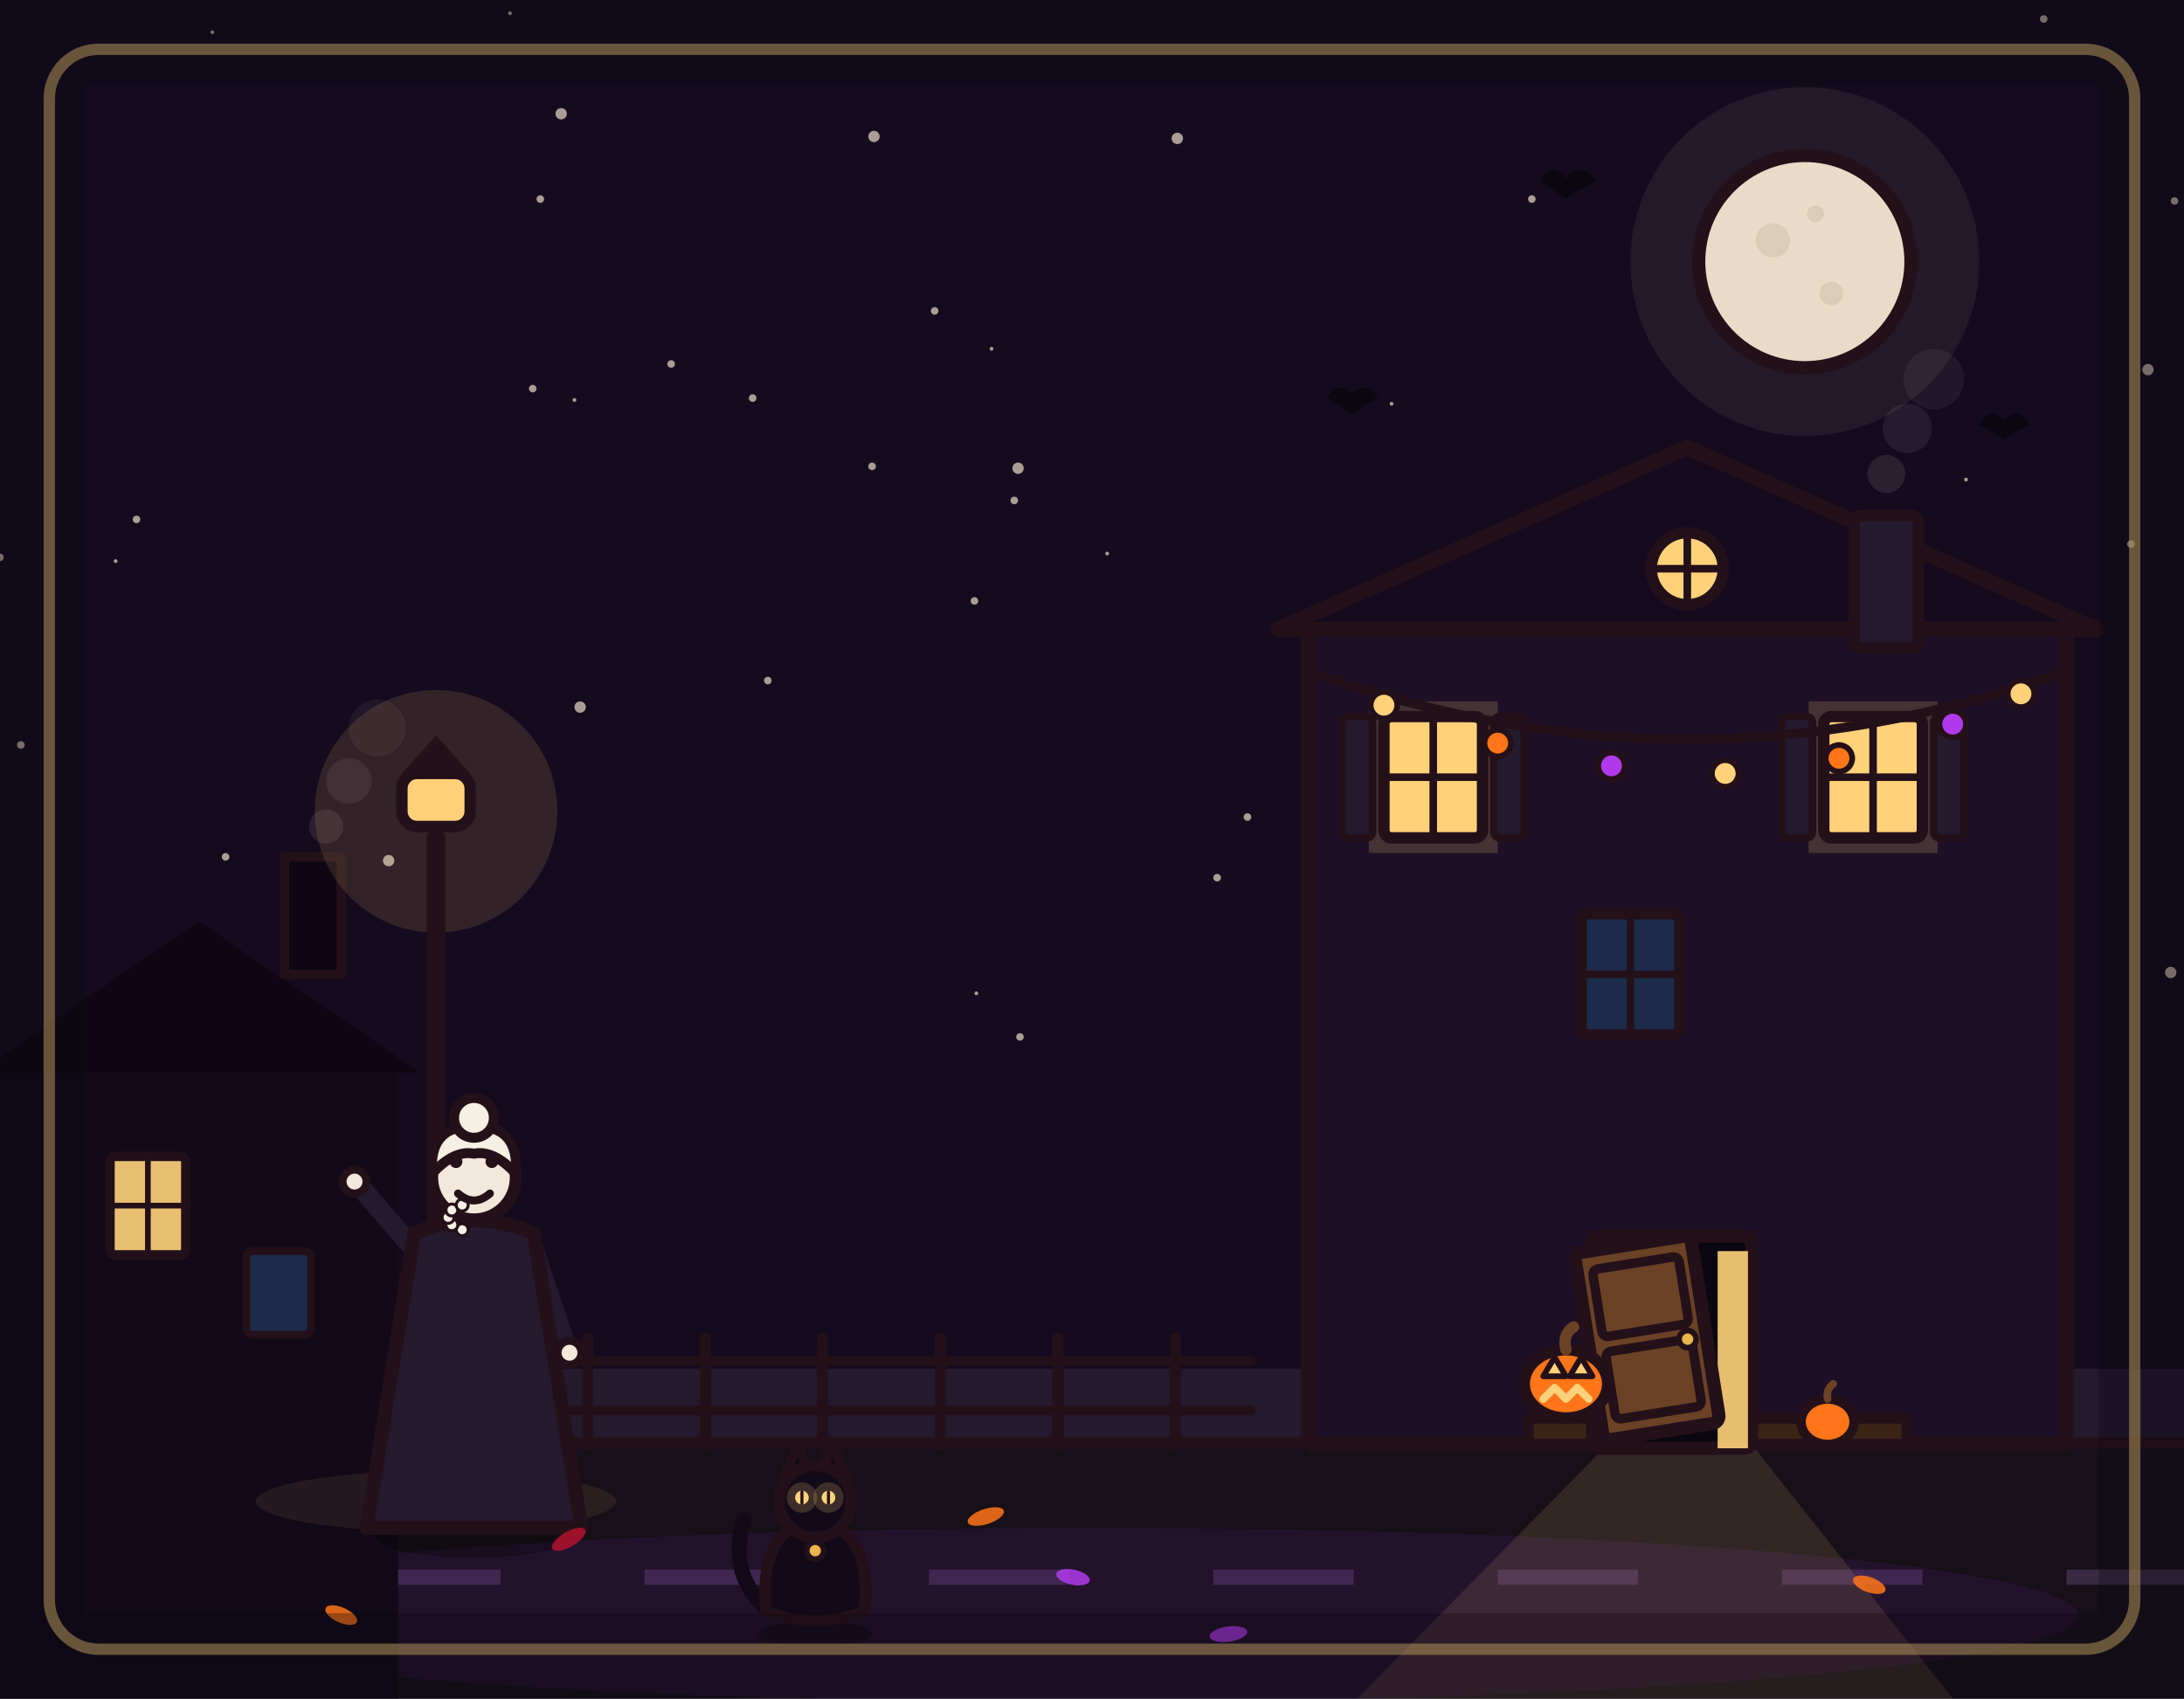
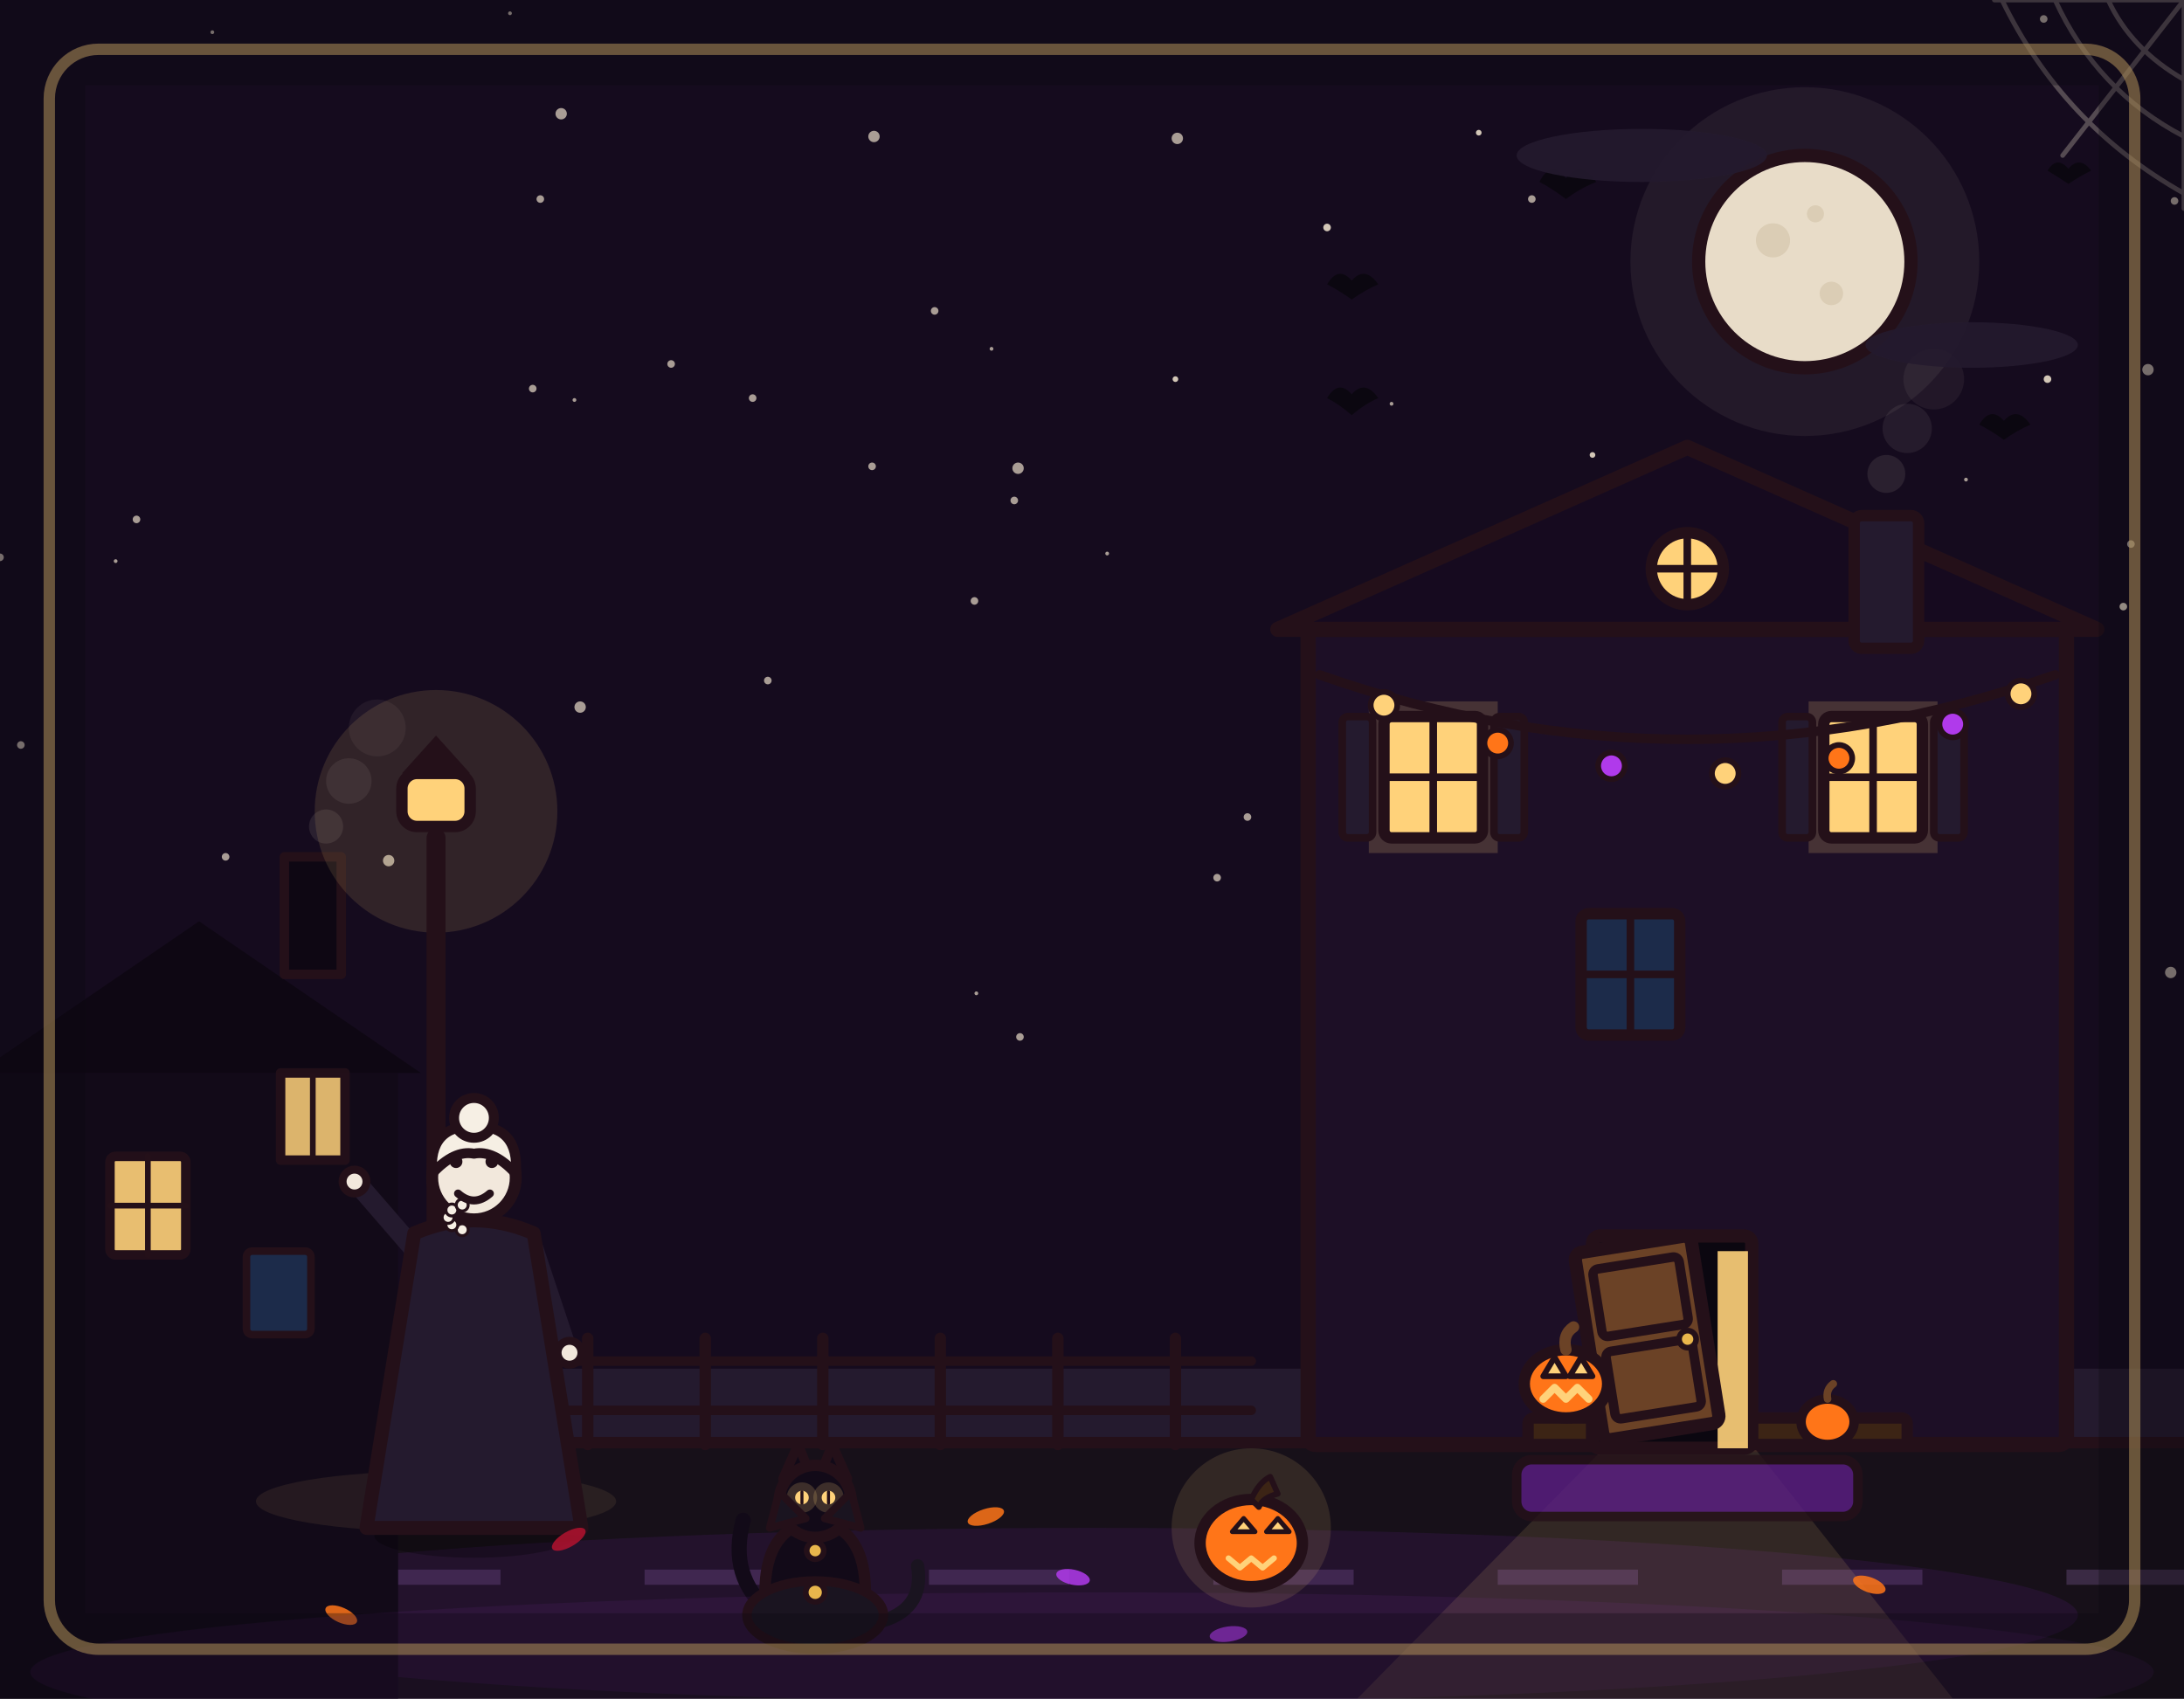
<svg xmlns="http://www.w3.org/2000/svg" viewBox="0 0 1152 896" width="1152" height="896">
  <rect x="0" y="0" width="1152" height="896" fill="#150b1e" />
  <g fill="#e8dcc8" opacity=".7">
    <circle cx="0" cy="294" r="2" />
    <circle cx="303" cy="211" r="1" />
    <circle cx="1124" cy="287" r="2" />
    <circle cx="296" cy="60" r="3" />
    <circle cx="1037" cy="253" r="1" />
    <circle cx="285" cy="105" r="2" />
    <circle cx="119" cy="452" r="2" />
    <circle cx="973" cy="413" r="1" />
    <circle cx="621" cy="73" r="3" />
    <circle cx="535" cy="264" r="2" />
    <circle cx="269" cy="7" r="1" />
    <circle cx="1145" cy="513" r="3" />
    <circle cx="658" cy="431" r="2" />
    <circle cx="397" cy="210" r="2" />
    <circle cx="405" cy="359" r="2" />
    <circle cx="61" cy="296" r="1" />
    <circle cx="523" cy="184" r="1" />
    <circle cx="75" cy="552" r="2" />
    <circle cx="103" cy="556" r="2" />
    <circle cx="808" cy="105" r="2" />
    <circle cx="1147" cy="106" r="2" />
    <circle cx="460" cy="246" r="2" />
    <circle cx="205" cy="454" r="3" />
    <circle cx="112" cy="17" r="1" />
    <circle cx="734" cy="213" r="1" />
    <circle cx="584" cy="292" r="1" />
    <circle cx="1133" cy="195" r="3" />
    <circle cx="306" cy="373" r="3" />
    <circle cx="537" cy="247" r="3" />
    <circle cx="538" cy="547" r="2" />
    <circle cx="915" cy="485" r="2" />
    <circle cx="642" cy="463" r="2" />
    <circle cx="354" cy="192" r="2" />
    <circle cx="514" cy="317" r="2" />
    <circle cx="72" cy="274" r="2" />
    <circle cx="11" cy="393" r="2" />
    <circle cx="515" cy="524" r="1" />
    <circle cx="493" cy="164" r="2" />
    <circle cx="281" cy="205" r="2" />
    <circle cx="1078" cy="10" r="2" />
    <circle cx="946" cy="298" r="1" />
    <circle cx="461" cy="72" r="3" />
  </g>
  <circle cx="952" cy="138" r="92" fill="#e8dcc8" opacity=".07" />
  <circle cx="952" cy="138" r="56" fill="#e8dcc8" stroke="#241019" stroke-width="7" stroke-linejoin="round" stroke-linecap="round" />
  <circle cx="935.2" cy="126.8" r="9" fill="#d9cbb2" opacity=".9" />
  <circle cx="966" cy="154.8" r="6.2" fill="#d9cbb2" opacity=".9" />
  <circle cx="957.6" cy="112.8" r="4.5" fill="#d9cbb2" opacity=".9" />
  <path d="M812 96 Q818 84 826 94 Q834 84 842 96 Q834 99 826 105 Q818 99 812 96 Z" fill="#0b0710" />
  <path d="M700 210 Q706 200 713 208 Q720 200 727 210 Q720 213 713 219 Q706 213 700 210 Z" fill="#0b0710" />
  <path d="M1044 224 Q1050 214 1057 222 Q1064 214 1071 224 Q1064 227 1057 232 Q1050 227 1044 224 Z" fill="#0b0710" />
  <rect x="0" y="722" width="1152" height="40" fill="#241a2e" />
  <rect x="0" y="762" width="1152" height="134" fill="#171019" />
  <path d="M40 828h74v8h-74zM190 828h74v8h-74zM340 828h74v8h-74zM490 828h74v8h-74zM640 828h74v8h-74zM790 828h74v8h-74zM940 828h74v8h-74zM1090 828h74v8h-74z" fill="#3a2a44" />
  <line x1="0" y1="761" x2="1152" y2="761" stroke="#241019" stroke-width="6" stroke-linecap="round" />
  <ellipse cx="576" cy="852" rx="520" ry="46" fill="#5b1e86" opacity=".18" />
  <rect x="0" y="566" width="210" height="330" fill="#120a18" />
  <path d="M-12 566 L105 486 L222 566 Z" fill="#0e0713" />
  <rect x="150" y="452" width="30" height="62" fill="#0e0713" stroke="#241019" stroke-width="5" stroke-linejoin="round" stroke-linecap="round" />
  <circle cx="172" cy="436" r="9" fill="#e8dcc8" opacity=".1" />
  <circle cx="184" cy="412" r="12" fill="#e8dcc8" opacity=".08" />
  <circle cx="199" cy="384" r="15" fill="#e8dcc8" opacity=".06" />
  <rect x="58" y="610" width="40" height="52" rx="3" fill="#ffd27a" opacity=".9" stroke="#241019" stroke-width="5" stroke-linejoin="round" stroke-linecap="round" />
  <line x1="78" y1="610" x2="78" y2="662" stroke="#241019" stroke-width="3" stroke-linecap="round" />
  <line x1="58" y1="636" x2="98" y2="636" stroke="#241019" stroke-width="3" stroke-linecap="round" />
  <rect x="130" y="660" width="34" height="44" rx="3" fill="#1c2b4a" stroke="#241019" stroke-width="4" stroke-linejoin="round" stroke-linecap="round" />
  <g fill="none" stroke="#241019" stroke-linecap="round">
    <line x1="310" y1="706" x2="310" y2="762" stroke-width="6" />
    <line x1="372" y1="706" x2="372" y2="762" stroke-width="6" />
    <line x1="434" y1="706" x2="434" y2="762" stroke-width="6" />
    <line x1="496" y1="706" x2="496" y2="762" stroke-width="6" />
    <line x1="558" y1="706" x2="558" y2="762" stroke-width="6" />
    <line x1="620" y1="706" x2="620" y2="762" stroke-width="6" />
    <line x1="300" y1="718" x2="660" y2="718" stroke-width="5" />
    <line x1="300" y1="744" x2="660" y2="744" stroke-width="5" />
  </g>
  <circle cx="230" cy="428" r="64" fill="#ffd27a" opacity=".12" />
  <ellipse cx="230" cy="792" rx="95" ry="16" fill="#ffd27a" opacity=".08" />
  <line x1="230" y1="442" x2="230" y2="756" stroke="#241019" stroke-width="10" stroke-linecap="round" />
  <rect x="220" y="748" width="20" height="14" rx="3" fill="#241019" />
  <rect x="212" y="408" width="36" height="28" rx="8" fill="#ffd27a" stroke="#241019" stroke-width="6" stroke-linejoin="round" stroke-linecap="round" />
  <path d="M212 408 L230 388 L248 408 Z" fill="#241019" />
  <rect x="690" y="332" width="400" height="430" rx="4" fill="#1d0f26" stroke="#241019" stroke-width="8" stroke-linejoin="round" stroke-linecap="round" />
  <path d="M674 332 L890 236 L1106 332 Z" fill="#160a1f" stroke="#241019" stroke-width="8" stroke-linejoin="round" stroke-linecap="round" />
  <rect x="978" y="272" width="34" height="70" rx="4" fill="#241a2e" stroke="#241019" stroke-width="6" stroke-linejoin="round" stroke-linecap="round" />
  <circle cx="995" cy="250" r="10" fill="#e8dcc8" opacity=".1" />
  <circle cx="1006" cy="226" r="13" fill="#e8dcc8" opacity=".08" />
  <circle cx="1020" cy="200" r="16" fill="#e8dcc8" opacity=".06" />
  <circle cx="890" cy="300" r="19" fill="#ffd27a" stroke="#241019" stroke-width="6" stroke-linejoin="round" stroke-linecap="round" />
  <line x1="890" y1="281" x2="890" y2="319" stroke="#241019" stroke-width="4" stroke-linecap="round" />
  <line x1="871" y1="300" x2="909" y2="300" stroke="#241019" stroke-width="4" stroke-linecap="round" />
  <rect x="722" y="370" width="68" height="80" fill="#ffd27a" opacity=".18" />
  <rect x="730" y="378" width="52" height="64" rx="4" fill="#ffd27a" stroke="#241019" stroke-width="6" stroke-linejoin="round" stroke-linecap="round" />
  <line x1="756" y1="378" x2="756" y2="442" stroke="#241019" stroke-width="4" stroke-linecap="round" />
  <line x1="730" y1="410" x2="782" y2="410" stroke="#241019" stroke-width="4" stroke-linecap="round" />
  <rect x="708" y="378" width="16" height="64" rx="3" fill="#241a2e" stroke="#241019" stroke-width="4" stroke-linejoin="round" stroke-linecap="round" />
  <rect x="788" y="378" width="16" height="64" rx="3" fill="#241a2e" stroke="#241019" stroke-width="4" stroke-linejoin="round" stroke-linecap="round" />
  <rect x="954" y="370" width="68" height="80" fill="#ffd27a" opacity=".18" />
  <rect x="962" y="378" width="52" height="64" rx="4" fill="#ffd27a" stroke="#241019" stroke-width="6" stroke-linejoin="round" stroke-linecap="round" />
  <line x1="988" y1="378" x2="988" y2="442" stroke="#241019" stroke-width="4" stroke-linecap="round" />
  <line x1="962" y1="410" x2="1014" y2="410" stroke="#241019" stroke-width="4" stroke-linecap="round" />
  <rect x="940" y="378" width="16" height="64" rx="3" fill="#241a2e" stroke="#241019" stroke-width="4" stroke-linejoin="round" stroke-linecap="round" />
  <rect x="1020" y="378" width="16" height="64" rx="3" fill="#241a2e" stroke="#241019" stroke-width="4" stroke-linejoin="round" stroke-linecap="round" />
  <rect x="834" y="482" width="52" height="64" rx="4" fill="#1c2b4a" stroke="#241019" stroke-width="6" stroke-linejoin="round" stroke-linecap="round" />
  <line x1="860" y1="482" x2="860" y2="546" stroke="#241019" stroke-width="4" stroke-linecap="round" />
  <line x1="834" y1="514" x2="886" y2="514" stroke="#241019" stroke-width="4" stroke-linecap="round" />
  <path d="M696 356 Q890 424 1084 356" fill="none" stroke="#241019" stroke-width="5" stroke-linecap="round" />
  <g stroke="#241019" stroke-width="3" stroke-linejoin="round" stroke-linecap="round">
    <circle cx="730" cy="372" r="7" fill="#ffd27a" />
    <circle cx="790" cy="392" r="7" fill="#ff7518" />
    <circle cx="850" cy="404" r="7" fill="#b03aeb" />
    <circle cx="910" cy="408" r="7" fill="#ffd27a" />
    <circle cx="970" cy="400" r="7" fill="#ff7518" />
    <circle cx="1030" cy="382" r="7" fill="#b03aeb" />
    <circle cx="1066" cy="366" r="7" fill="#ffd27a" />
  </g>
  <path d="M848 762 L924 762 L1030 896 L716 896 Z" fill="#ffd27a" opacity=".12" />
  <rect x="806" y="748" width="200" height="14" rx="3" fill="#3c2415" stroke="#241019" stroke-width="6" stroke-linejoin="round" stroke-linecap="round" />
  <rect x="840" y="652" width="84" height="112" rx="4" fill="#0b0710" stroke="#241019" stroke-width="7" stroke-linejoin="round" stroke-linecap="round" />
  <polygon points="906,660 922,660 922,764 906,764" fill="#ffd27a" opacity=".9" />
  <g transform="rotate(-9 846 760)" stroke-linejoin="round" stroke-linecap="round">
    <rect x="846" y="660" width="62" height="100" rx="4" fill="#6b4226" stroke="#241019" stroke-width="7" />
    <rect x="854" y="670" width="46" height="36" rx="3" fill="none" stroke="#241019" stroke-width="5" />
    <rect x="854" y="714" width="46" height="36" rx="3" fill="none" stroke="#241019" stroke-width="5" />
    <circle cx="898" cy="714" r="4.5" fill="#e8b64c" stroke="#241019" stroke-width="3" />
  </g>
  <g stroke-linejoin="round" stroke-linecap="round">
    <ellipse cx="826" cy="730" rx="22" ry="18" fill="#ff7518" stroke="#241019" stroke-width="6" />
    <path d="M826 712 Q824 704 830 700" fill="none" stroke="#6b4226" stroke-width="6" stroke-linecap="round" />
    <path d="M814 726 L820 716 L826 726 Z" fill="#ffd27a" stroke="#241019" stroke-width="3" />
    <path d="M828 726 L834 716 L840 726 Z" fill="#ffd27a" stroke="#241019" stroke-width="3" />
    <path d="M814 738 L820 732 L826 738 L832 732 L838 738" fill="none" stroke="#ffd27a" stroke-width="4" stroke-linecap="round" />
    <ellipse cx="964" cy="750" rx="14" ry="12" fill="#ff7518" stroke="#241019" stroke-width="5" />
    <path d="M964 738 Q963 733 967 730" fill="none" stroke="#6b4226" stroke-width="4" stroke-linecap="round" />
  </g>
  <g transform="translate(250 806) scale(-1.05 1.05)" stroke-linejoin="round" stroke-linecap="round">
    <ellipse cx="0" cy="4" rx="50" ry="11" fill="#000000" opacity=".28" />
    <path d="M-30 -140 L-46 -92" fill="none" stroke="#241a2e" stroke-width="10" stroke-linecap="round" />
    <circle cx="-48" cy="-88" r="6" fill="#f2e8dc" stroke="#241019" stroke-width="4" />
    <path d="M30 -140 L56 -170" fill="none" stroke="#241a2e" stroke-width="10" stroke-linecap="round" />
    <circle cx="60" cy="-174" r="6" fill="#f2e8dc" stroke="#241019" stroke-width="4" />
    <path d="M-30 -148 L-54 0 L54 0 L30 -148 Q0 -161 -30 -148 Z" fill="#241a2e" stroke="#241019" stroke-width="7" />
    <circle cx="0" cy="-176" r="21" fill="#f2e8dc" stroke="#241019" stroke-width="6" />
    <path d="M-21 -178 Q-23 -202 0 -202 Q23 -202 21 -178 Q10 -190 0 -188 Q-10 -190 -21 -178 Z" fill="#f6efe4" stroke="#241019" stroke-width="5" />
    <circle cx="0" cy="-206" r="10" fill="#f6efe4" stroke="#241019" stroke-width="5" />
    <circle cx="5.9" cy="-149.8" r="3" fill="#f6efe4" stroke="#241019" stroke-width="1.5" />
    <circle cx="11.1" cy="-152.3" r="3" fill="#f6efe4" stroke="#241019" stroke-width="1.5" />
    <circle cx="13" cy="-156" r="3" fill="#f6efe4" stroke="#241019" stroke-width="1.5" />
    <circle cx="11.1" cy="-159.7" r="3" fill="#f6efe4" stroke="#241019" stroke-width="1.5" />
    <circle cx="5.9" cy="-162.2" r="3" fill="#f6efe4" stroke="#241019" stroke-width="1.5" />
    <circle cx="-9" cy="-184" r="3.2" fill="#241019" />
    <circle cx="9" cy="-184" r="3.2" fill="#241019" />
    <path d="M-8 -168 Q0 -161 8 -168" fill="none" stroke="#241019" stroke-width="4" stroke-linecap="round" />
  </g>
  <g transform="translate(430 856)" stroke-linejoin="round" stroke-linecap="round">
    <ellipse cx="0" cy="6" rx="30" ry="7" fill="#000000" opacity=".3" />
    <path d="M-24 -6 Q-46 -24 -38 -54" fill="none" stroke="#120a18" stroke-width="8" stroke-linecap="round" />
    <path d="M-26 -6 Q-30 -50 0 -54 Q30 -50 26 -6 Q0 4 -26 -6 Z" fill="#120a18" stroke="#241019" stroke-width="6" />
    <path d="M-17 -76 L-9 -94 L-1 -74 Z" fill="#120a18" stroke="#241019" stroke-width="5" />
    <path d="M17 -76 L9 -94 L1 -74 Z" fill="#120a18" stroke="#241019" stroke-width="5" />
    <circle cx="0" cy="-64" r="19" fill="#120a18" stroke="#241019" stroke-width="6" />
    <circle cx="-7" cy="-66" r="8" fill="#ffd27a" opacity=".18" />
    <circle cx="7" cy="-66" r="8" fill="#ffd27a" opacity=".18" />
    <circle cx="-7" cy="-66" r="3.6" fill="#ffd27a" />
    <circle cx="7" cy="-66" r="3.6" fill="#ffd27a" />
    <line x1="-7" y1="-69" x2="-7" y2="-63" stroke="#241019" stroke-width="1.6" stroke-linecap="round" />
    <line x1="7" y1="-69" x2="7" y2="-63" stroke="#241019" stroke-width="1.6" stroke-linecap="round" />
    <circle cx="0" cy="-38" r="4.5" fill="#e8b64c" stroke="#241019" stroke-width="3" />
  </g>
  <g opacity=".85">
    <ellipse cx="520" cy="800" rx="10" ry="4" fill="#ff7518" transform="rotate(-18 520 800)" />
    <ellipse cx="566" cy="832" rx="9" ry="4" fill="#b03aeb" transform="rotate(12 566 832)" />
    <ellipse cx="300" cy="812" rx="10" ry="4" fill="#b3122e" transform="rotate(-30 300 812)" />
    <ellipse cx="986" cy="836" rx="9" ry="4" fill="#ff7518" transform="rotate(20 986 836)" />
    <ellipse cx="648" cy="862" rx="10" ry="4" fill="#b03aeb" transform="rotate(-8 648 862)" />
    <ellipse cx="180" cy="852" rx="9" ry="4" fill="#ff7518" transform="rotate(24 180 852)" />
  </g>
+   <g>
+     <ellipse cx="576" cy="882" rx="560" ry="42" fill="#b03aeb" opacity=".07" stroke="none" />
+     <g fill="#e8dcc8" opacity=".9" stroke="none">
+       <circle cx="700" cy="120" r="2" />
+       <circle cx="780" cy="70" r="1.5" />
+       <circle cx="1080" cy="200" r="2" />
+       <circle cx="620" cy="200" r="1.5" />
+       <circle cx="1120" cy="320" r="2" />
+       <circle cx="840" cy="240" r="1.5" />
+     </g>
+     <g fill="#0b0710" stroke="none">
+       <path d="M700 150 Q706 140 713 148 Q720 140 727 150 Q720 153 713 158 Q706 153 700 150 Z" />
+       <path d="M1080 90 Q1085 82 1091 89 Q1097 82 1103 90 Q1097 93 1091 97 Q1085 93 1080 90 Z" />
+     </g>
+     <ellipse cx="866" cy="82" rx="66" ry="14" fill="#241a2e" opacity=".9" stroke="none" />
+     <ellipse cx="1040" cy="182" rx="56" ry="12" fill="#241a2e" opacity=".9" stroke="none" />
+     <rect x="148" y="566" width="34" height="46" fill="#ffd27a" opacity=".85" stroke="#241019" stroke-width="5" stroke-linejoin="round" />
+     <line x1="165" y1="566" x2="165" y2="612" stroke="#241019" stroke-width="3" />
+     <g fill="none" stroke="#e8dcc8" stroke-width="2.5" opacity=".3" stroke-linecap="round">
+       <line x1="1152" y1="0" x2="1052" y2="0" />
+       <line x1="1152" y1="0" x2="1088" y2="82" />
+       <line x1="1152" y1="0" x2="1152" y2="110" />
+       <path d="M1112 0 Q1124 26 1152 42" />
+       <path d="M1084 0 Q1106 48 1152 72" />
+       <path d="M1056 0 Q1088 66 1152 102" />
+     </g>
+     <rect x="800" y="770" width="180" height="30" rx="8" fill="#5b1e86" opacity=".8" stroke="#241019" stroke-width="5" stroke-linejoin="round" />
+     <g>
+       <circle cx="660" cy="806" r="42" fill="#ffd27a" opacity=".12" stroke="none" />
+       <ellipse cx="660" cy="814" rx="27" ry="23" fill="#ff7518" stroke="#241019" stroke-width="6" stroke-linejoin="round" />
+       <path d="M660 791 Q664 782 670 779 L674 788 Q666 790 664 795 Z" fill="#3c2415" stroke="#241019" stroke-width="3" stroke-linejoin="round" />
+       <path d="M650 808 L656 801 L662 808 Z" fill="#ffd27a" stroke="#241019" stroke-width="2.5" stroke-linejoin="round" />
+       <path d="M668 808 L674 801 L680 808 Z" fill="#ffd27a" stroke="#241019" stroke-width="2.5" stroke-linejoin="round" />
+       <path d="M648 822 L654 827 L660 822 L666 827 L672 822" fill="none" stroke="#ffd27a" stroke-width="3" stroke-linecap="round" stroke-linejoin="round" />
+     </g>
+     <g>
+       <path d="M462 856 Q488 850 484 826" fill="none" stroke="#1a1420" stroke-width="7" stroke-linecap="round" />
+       <ellipse cx="430" cy="852" rx="36" ry="18" fill="#1a1420" stroke="#241019" stroke-width="5" stroke-linejoin="round" />
+       <path d="M406 806 L411 787 L425 801 Z" fill="#1a1420" stroke="#241019" stroke-width="4" stroke-linejoin="round" />
+       <path d="M435 801 L449 787 L454 806 Z" fill="#1a1420" stroke="#241019" stroke-width="4" stroke-linejoin="round" />
+       <circle cx="430" cy="840" r="5" fill="#e8b64c" stroke="#241019" stroke-width="3" stroke-linejoin="round" />
+     </g>
+   </g>
  <rect x="26" y="26" width="1100" height="844" rx="26" fill="none" stroke="#ffd27a" stroke-width="6" opacity=".55" />
  <rect x="0" y="0" width="1152" height="896" fill="none" stroke="#0b0710" stroke-width="90" opacity=".32" />
</svg>
